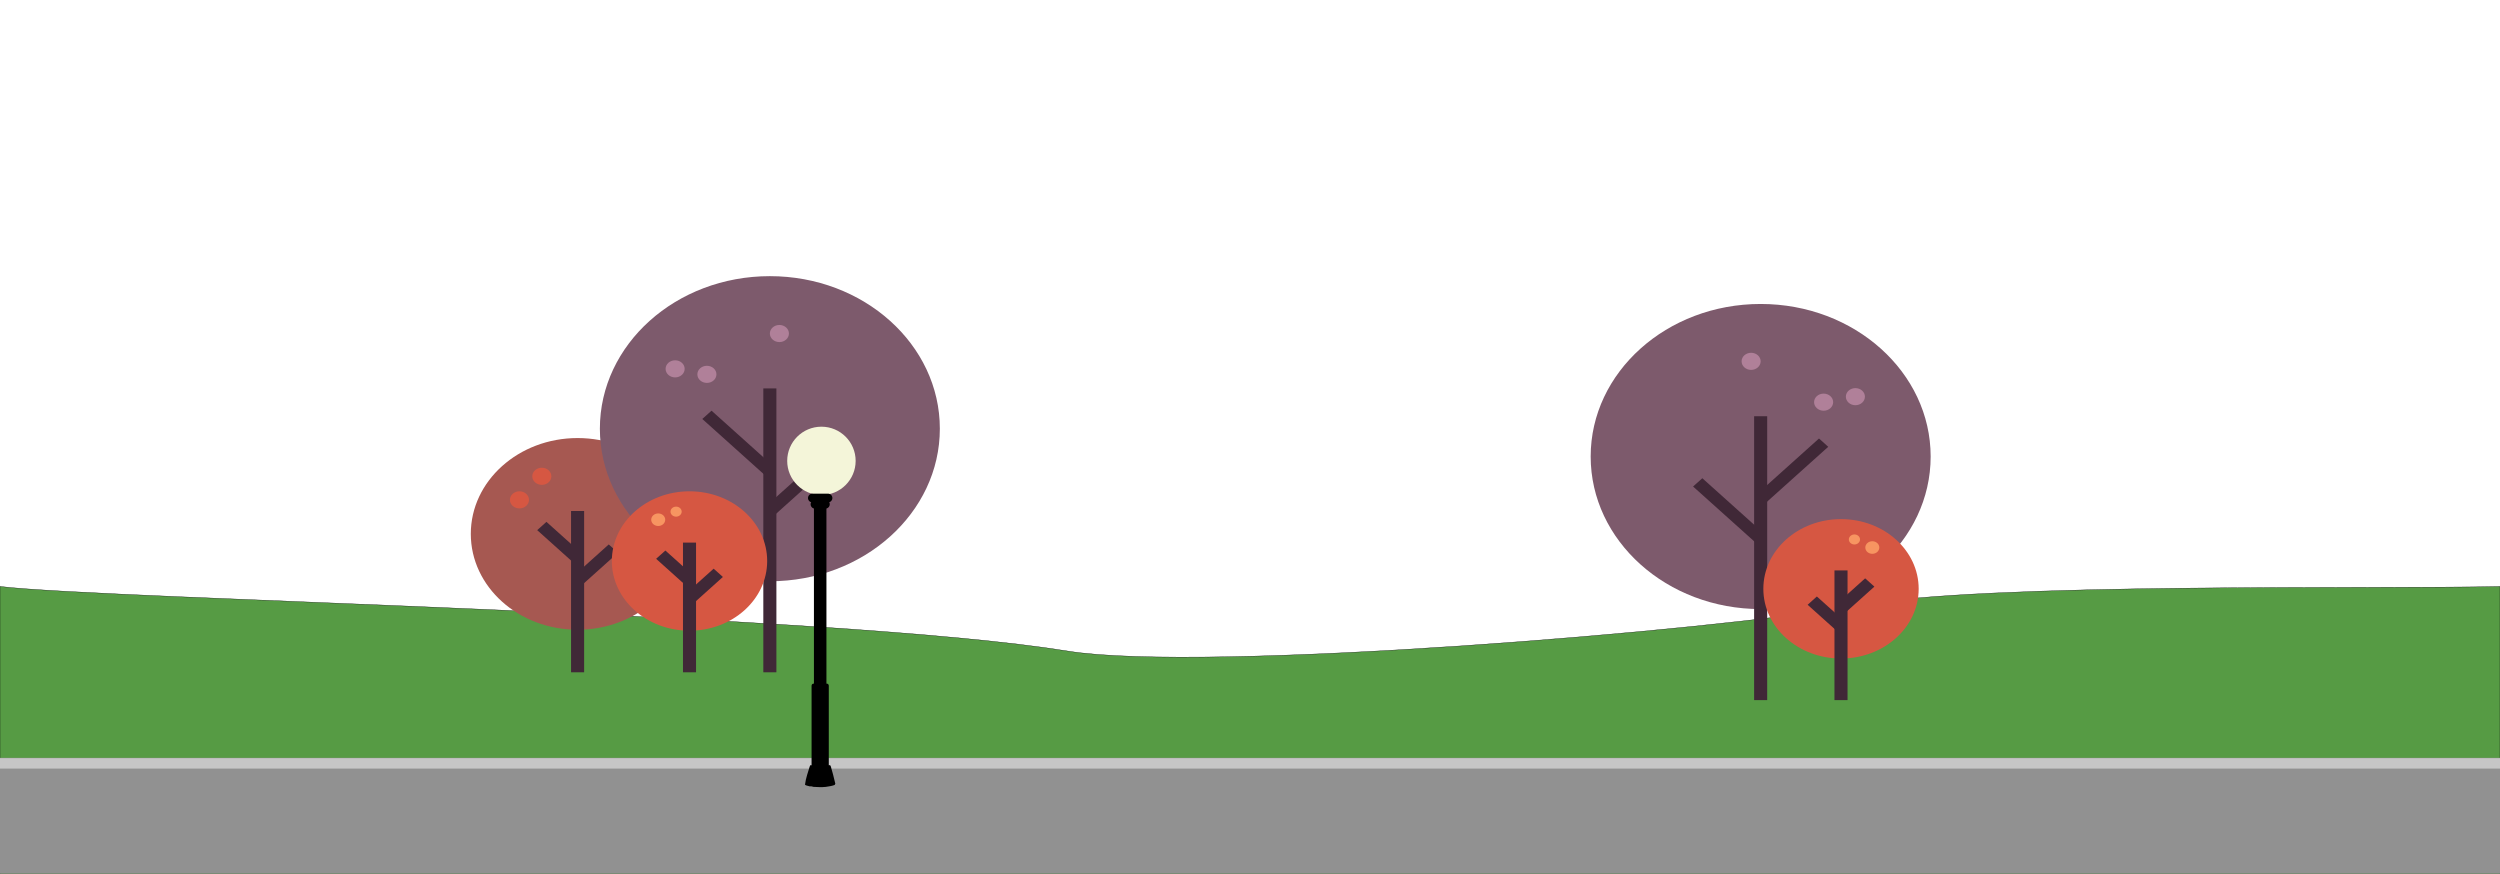
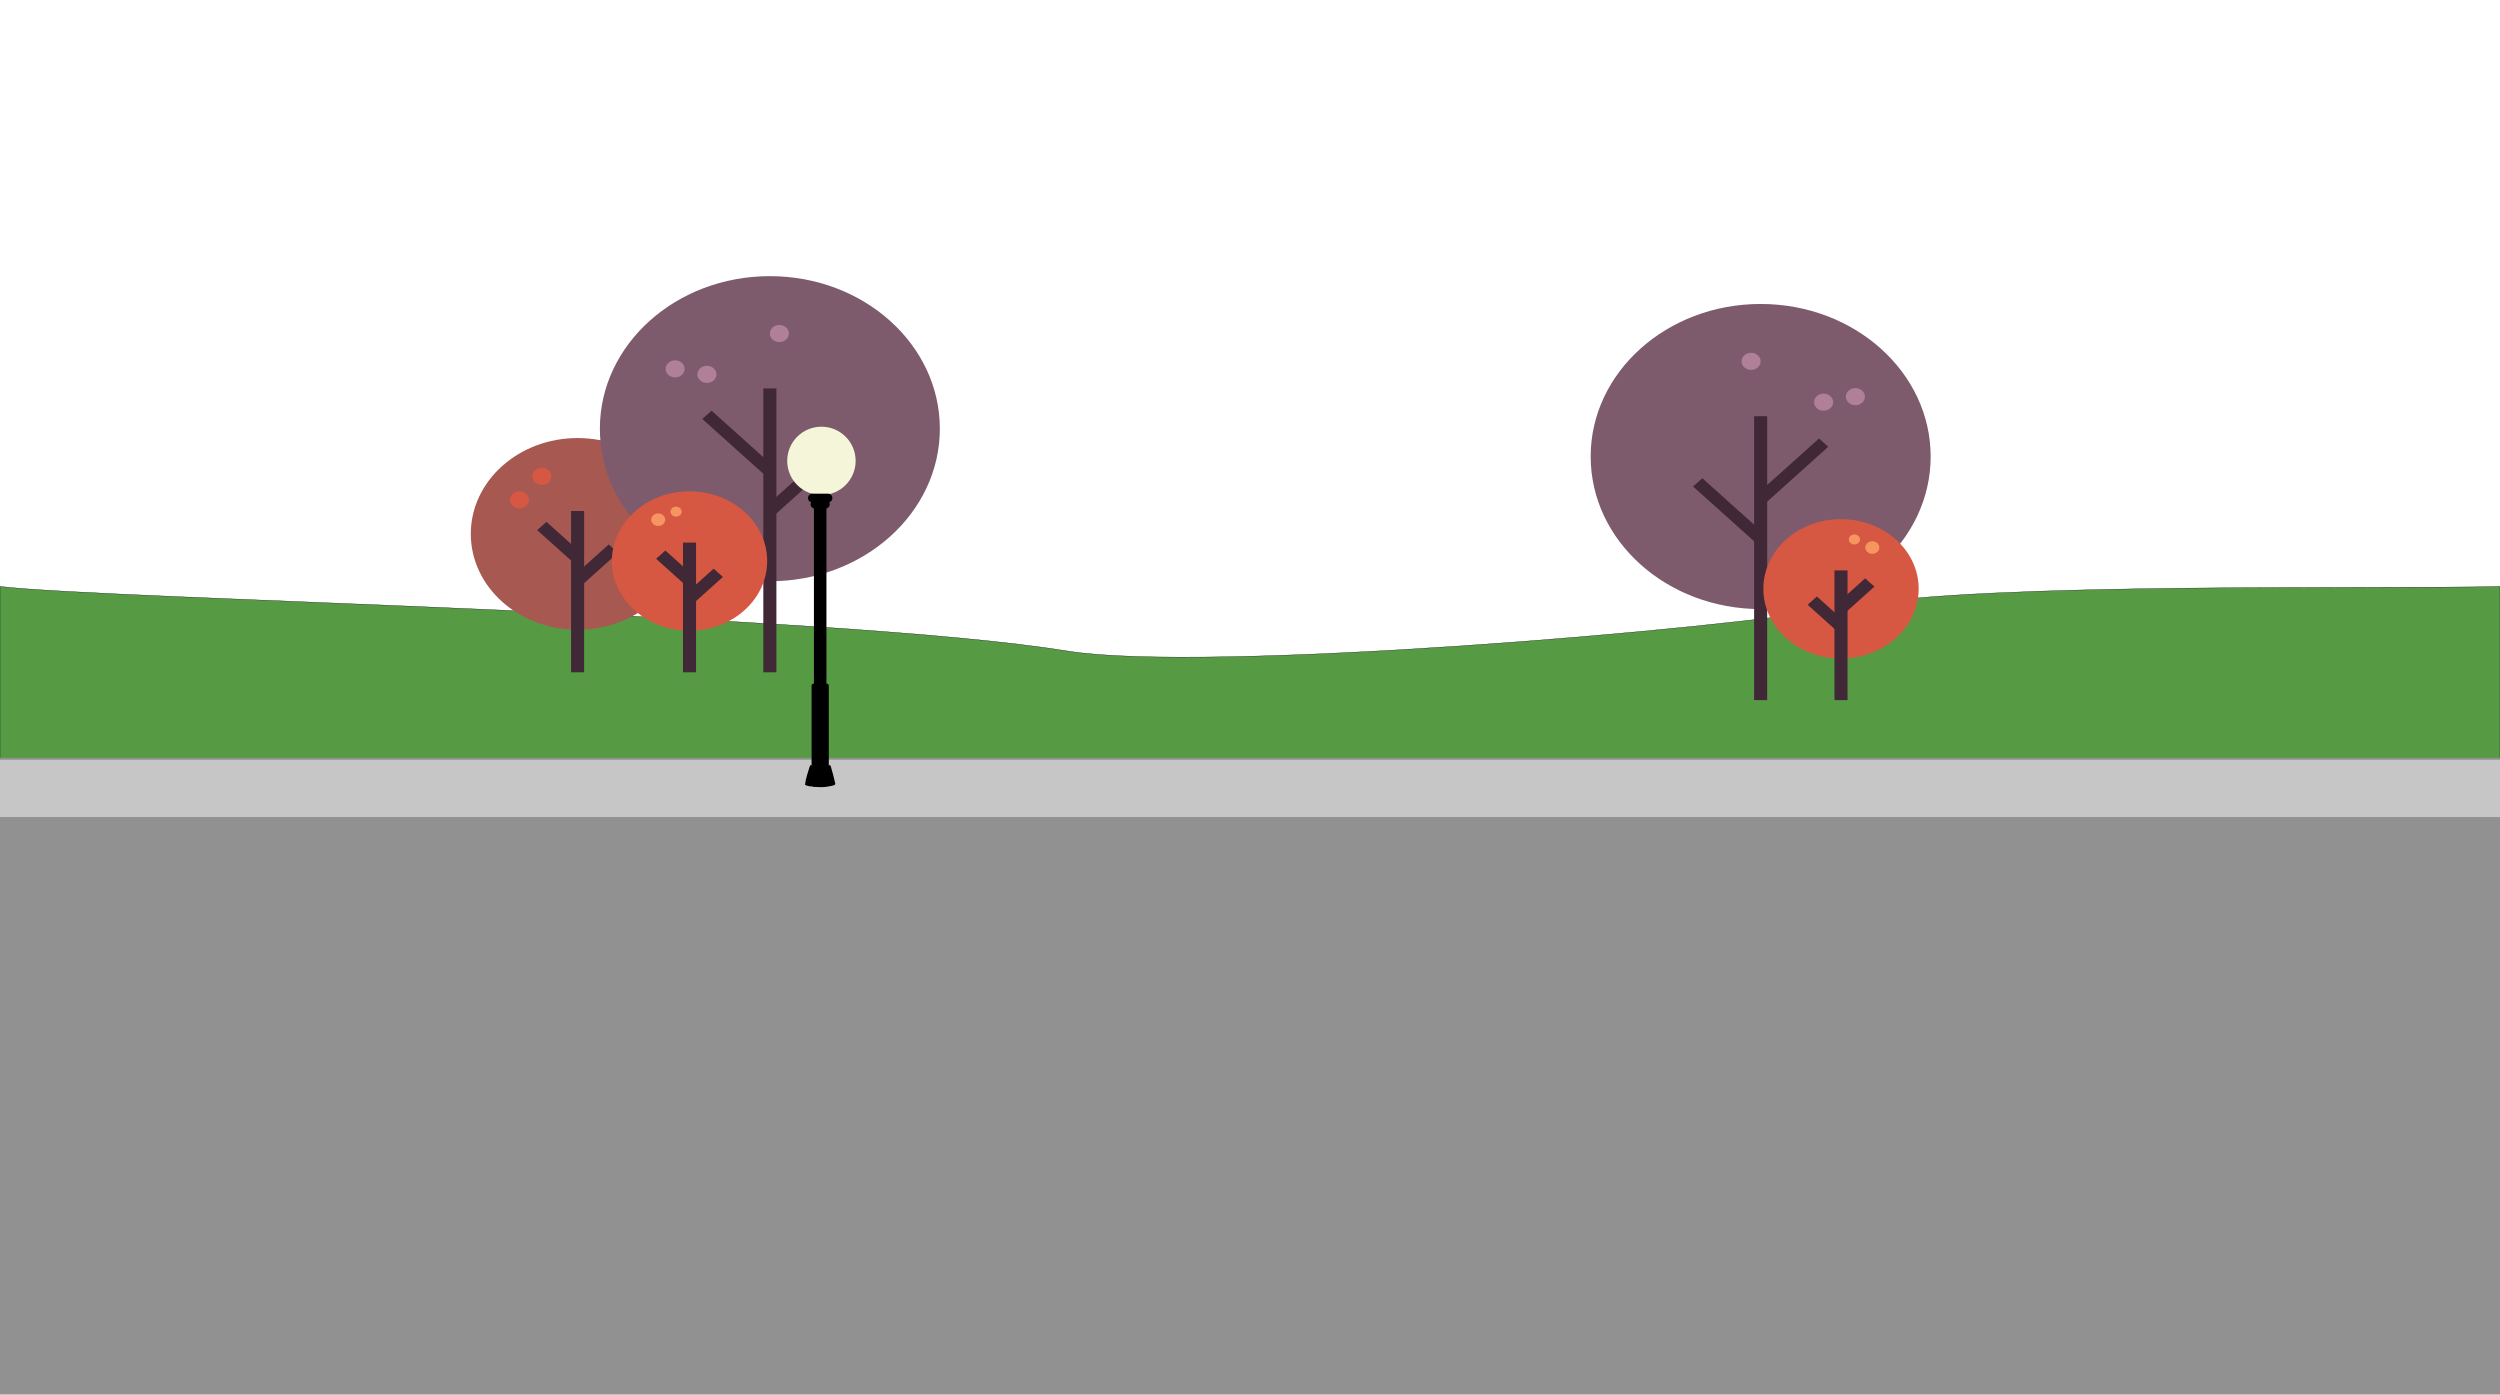
- <svg xmlns="http://www.w3.org/2000/svg" version="1.1" id="Layer_1" x="0px" y="0px" width="1920px" height="671.209px" viewBox="-480 0 1920 671.209" enable-background="new -480 0 1920 671.209" xml:space="preserve">
+ <svg xmlns="http://www.w3.org/2000/svg" version="1.1" id="Layer_1" x="0px" y="0px" width="1920px" height="1071.21px" viewBox="0 0 1920 1071.21" enable-background="new 0 0 1920 1071.21" xml:space="preserve">
  <g id="foreground">
-     <path id="foreground-grass" fill="#569B44" stroke="#000000" stroke-width="0.25" d="M-480,671.209c106.652,0,693.305,0,799.959,0   c106.65,0,261.297,0,367.948,0c106.653,0,645.439,0,752.093,0c0-17.812,0-43.637,0-61.449c0-17.809,0-50.049,0-67.854   c0-17.812,0-73.694,0-91.502c-90.565,2.233-394.131-3.59-495.443,14.746C839.264,484.211,444.35,516.926,339.954,500   C161.238,471.031-396.368,460.466-480,450.4c0,17.809,0,79.469,0,97.279c0,17.812,0,52.285,0,70.099   C-480,635.586-480,653.396-480,671.209z" />
+     <path id="foreground-grass" fill="#569B44" stroke="#000000" stroke-width="0.25" d="M0,671.209c106.652,0,693.305,0,799.959,0   c106.65,0,261.297,0,367.948,0c106.653,0,645.438,0,752.093,0c0-17.812,0-43.637,0-61.449c0-17.809,0-50.049,0-67.854   c0-17.812,0-73.694,0-91.502c-90.564,2.232-394.131-3.59-495.443,14.746C1319.264,484.211,924.35,516.926,819.954,500   C641.238,471.031,83.632,460.466,0,450.4c0,17.809,0,79.469,0,97.278c0,17.812,0,52.285,0,70.1C0,635.586,0,653.396,0,671.209z" />
    <g id="road">
-       <rect id="road_1_" x="-480" y="582" fill="#919191" width="1920" height="89" />
+       <rect id="road_1_" y="582" fill="#919191" width="1920" height="489" />
      <g>
        <g>
-           <rect id="XMLID_24_" x="-480" y="582.27" fill="#C6C6C6" width="1920" height="8.008" />
+           <rect id="XMLID_24_" y="583.48" fill="#C6C6C6" width="1920" height="44.005" />
        </g>
      </g>
    </g>
    <g>
      <g>
-         <path fill="#7D5A6C" d="M872.188,233.449c-72.104,0-130.551,52.455-130.551,117.165c0,64.702,58.446,117.159,130.551,117.159     c72.101,0,130.552-52.457,130.552-117.159C1002.736,285.904,944.285,233.449,872.188,233.449z" />
+         <path fill="#7D5A6C" d="M1352.188,233.449c-72.104,0-130.551,52.455-130.551,117.165c0,64.702,58.446,117.159,130.551,117.159     c72.102,0,130.553-52.457,130.553-117.159C1482.736,285.904,1424.285,233.449,1352.188,233.449z" />
        <g>
-           <rect x="867.165" y="319.667" fill="#402837" width="10.042" height="218.021" />
+           <rect x="1347.165" y="319.667" fill="#402837" width="10.042" height="218.021" />
        </g>
        <g>
-           <polygon fill="#402837" points="820.286,373.646 868.635,417.042 875.736,410.668 827.383,367.273     " />
+           <polygon fill="#402837" points="1300.286,373.646 1348.635,417.042 1355.736,410.668 1307.383,367.273     " />
        </g>
        <g>
-           <polygon fill="#402837" points="868.635,380.158 875.736,386.533 924.086,343.138 916.986,336.764     " />
+           <polygon fill="#402837" points="1348.635,380.158 1355.736,386.533 1404.086,343.138 1396.986,336.764     " />
        </g>
      </g>
      <g>
-         <path fill="#D65742" d="M933.895,398.684c-32.942,0-59.647,23.961-59.647,53.527s26.705,53.535,59.647,53.535     c32.944,0,59.649-23.969,59.649-53.535S966.839,398.684,933.895,398.684z" />
+         <path fill="#D65742" d="M1413.895,398.684c-32.941,0-59.646,23.961-59.646,53.527s26.705,53.535,59.646,53.535     c32.944,0,59.649-23.969,59.649-53.535S1446.839,398.684,1413.895,398.684z" />
        <g>
-           <rect x="928.873" y="438.078" fill="#402837" width="10.041" height="99.609" />
+           <rect x="1408.873" y="438.078" fill="#402837" width="10.041" height="99.609" />
        </g>
        <g>
-           <polygon fill="#402837" points="908.254,464.473 930.344,484.297 937.444,477.923 915.354,458.1     " />
+           <polygon fill="#402837" points="1388.254,464.473 1410.344,484.297 1417.444,477.923 1395.354,458.1     " />
        </g>
        <g>
-           <polygon fill="#402837" points="930.344,463.986 937.444,470.359 959.535,450.526 952.436,444.162     " />
+           <polygon fill="#402837" points="1410.344,463.986 1417.444,470.359 1439.535,450.526 1432.436,444.162     " />
        </g>
      </g>
-       <ellipse fill="#F79561" cx="957.929" cy="420.503" rx="5.382" ry="4.83" />
-       <ellipse fill="#F79561" cx="944.201" cy="414.306" rx="4.291" ry="3.853" />
-       <path fill="#B08099" d="M944.939,298.07c-4.043,0-7.318,2.938-7.318,6.564c0,3.632,3.275,6.575,7.318,6.575s7.32-2.94,7.32-6.575    C952.263,301.008,948.982,298.07,944.939,298.07z" />
-       <path fill="#B08099" d="M920.539,302.294c-4.045,0-7.323,2.938-7.323,6.567s3.278,6.572,7.323,6.572    c4.043,0,7.324-2.941,7.324-6.572S924.582,302.294,920.539,302.294z" />
-       <path fill="#B08099" d="M864.863,270.936c-4.045,0-7.319,2.944-7.319,6.568c0,3.631,3.274,6.575,7.319,6.575    c4.043,0,7.322-2.944,7.322-6.575C872.188,273.88,868.906,270.936,864.863,270.936z" />
+       <ellipse fill="#F79561" cx="1437.929" cy="420.503" rx="5.382" ry="4.83" />
+       <ellipse fill="#F79561" cx="1424.201" cy="414.306" rx="4.291" ry="3.853" />
+       <path fill="#B08099" d="M1424.939,298.07c-4.043,0-7.318,2.938-7.318,6.563c0,3.632,3.275,6.575,7.318,6.575    s7.319-2.939,7.319-6.575C1432.263,301.008,1428.982,298.07,1424.939,298.07z" />
+       <path fill="#B08099" d="M1400.539,302.294c-4.045,0-7.323,2.938-7.323,6.567s3.278,6.571,7.323,6.571    c4.043,0,7.324-2.94,7.324-6.571S1404.582,302.294,1400.539,302.294z" />
+       <path fill="#B08099" d="M1344.863,270.936c-4.045,0-7.319,2.944-7.319,6.568c0,3.631,3.274,6.575,7.319,6.575    c4.043,0,7.322-2.944,7.322-6.575C1352.188,273.88,1348.906,270.936,1344.863,270.936z" />
    </g>
    <g>
      <g>
-         <path fill="#A65851" d="M-36.409,336.425c45.295,0,82.013,32.954,82.013,73.604c0,40.65-36.717,73.605-82.013,73.605     c-45.295,0-82.013-32.955-82.013-73.605C-118.422,369.379-81.704,336.425-36.409,336.425z" />
+         <path fill="#A65851" d="M443.591,336.425c45.295,0,82.013,32.954,82.013,73.604c0,40.649-36.717,73.604-82.013,73.604     c-45.295,0-82.013-32.955-82.013-73.604C361.578,369.379,398.296,336.425,443.591,336.425z" />
        <g>
-           <rect x="-41.429" y="392.442" fill="#402837" width="10.044" height="123.883" />
+           <rect x="438.571" y="392.442" fill="#402837" width="10.044" height="123.883" />
        </g>
        <g>
-           <polygon fill="#402837" points="-5.381,424.494 -32.858,449.149 -39.955,442.777 -12.484,418.122     " />
+           <polygon fill="#402837" points="474.619,424.494 447.142,449.149 440.045,442.777 467.516,418.122     " />
        </g>
        <g>
-           <polygon fill="#402837" points="-32.858,425.438 -39.955,431.812 -67.432,407.154 -60.334,400.782     " />
+           <polygon fill="#402837" points="447.142,425.438 440.045,431.812 412.568,407.154 419.666,400.782     " />
        </g>
      </g>
      <g>
-         <path fill="#7D5A6C" d="M111.253,212.084c72.104,0,130.548,52.456,130.548,117.166c0,64.701-58.444,117.158-130.548,117.158     c-72.099,0-130.548-52.457-130.548-117.158C-19.295,264.54,39.154,212.084,111.253,212.084z" />
+         <path fill="#7D5A6C" d="M591.253,212.084c72.104,0,130.548,52.456,130.548,117.166c0,64.701-58.444,117.158-130.548,117.158     c-72.099,0-130.548-52.457-130.548-117.158C460.705,264.54,519.154,212.084,591.253,212.084z" />
        <g>
-           <rect x="106.233" y="298.303" fill="#402837" width="10.041" height="218.022" />
+           <rect x="586.233" y="298.303" fill="#402837" width="10.041" height="218.022" />
        </g>
        <g>
-           <polygon fill="#402837" points="163.155,352.281 114.804,395.677 107.704,389.303 156.057,345.909     " />
+           <polygon fill="#402837" points="643.155,352.281 594.804,395.677 587.704,389.303 636.057,345.909     " />
        </g>
        <g>
-           <polygon fill="#402837" points="114.804,358.794 107.704,365.168 59.354,321.771 66.453,315.4     " />
+           <polygon fill="#402837" points="594.804,358.794 587.704,365.168 539.354,321.771 546.453,315.4     " />
        </g>
      </g>
      <g>
-         <path fill="#D65742" d="M49.545,377.32c32.945,0,59.648,23.961,59.648,53.522c0,29.566-26.703,53.536-59.648,53.536     c-32.945,0-59.648-23.97-59.648-53.536C-10.103,401.281,16.601,377.32,49.545,377.32z" />
+         <path fill="#D65742" d="M529.545,377.32c32.945,0,59.648,23.961,59.648,53.521c0,29.566-26.703,53.536-59.648,53.536     c-32.945,0-59.648-23.97-59.648-53.536C469.897,401.281,496.601,377.32,529.545,377.32z" />
        <g>
-           <rect x="44.524" y="416.715" fill="#402837" width="10.041" height="99.61" />
+           <rect x="524.524" y="416.715" fill="#402837" width="10.041" height="99.61" />
        </g>
        <g>
-           <polygon fill="#402837" points="75.187,443.107 53.096,462.932 45.995,456.559 68.085,436.735     " />
+           <polygon fill="#402837" points="555.187,443.107 533.096,462.932 525.995,456.559 548.085,436.735     " />
        </g>
        <g>
-           <polygon fill="#402837" points="53.096,442.622 45.995,448.995 23.903,429.163 31.004,422.798     " />
+           <polygon fill="#402837" points="533.096,442.622 525.995,448.995 503.903,429.163 511.004,422.798     " />
        </g>
      </g>
-       <ellipse fill="#F79561" cx="25.511" cy="399.139" rx="5.381" ry="4.829" />
-       <ellipse fill="#F79561" cx="39.238" cy="392.942" rx="4.292" ry="3.853" />
-       <path fill="#B08099" d="M38.5,276.707c4.042,0,7.319,2.937,7.319,6.568c0,3.631-3.277,6.575-7.319,6.575    c-4.043,0-7.324-2.944-7.324-6.575C31.177,279.643,34.458,276.707,38.5,276.707z" />
-       <path fill="#B08099" d="M62.9,280.93c4.047,0,7.324,2.937,7.324,6.568s-3.277,6.575-7.324,6.575c-4.042,0-7.324-2.944-7.324-6.575    C55.577,283.867,58.858,280.93,62.9,280.93z" />
-       <path fill="#B08099" d="M118.578,249.572c4.042,0,7.319,2.945,7.319,6.568c0,3.631-3.277,6.575-7.319,6.575    c-4.044,0-7.324-2.944-7.324-6.575C111.253,252.517,114.534,249.572,118.578,249.572z" />
-       <path fill="#D65742" d="M-63.881,359.22c4.046,0,7.323,2.943,7.323,6.575c0,3.63-3.277,6.573-7.323,6.573    c-4.047,0-7.323-2.943-7.323-6.573C-71.204,362.163-67.929,359.22-63.881,359.22z" />
-       <path fill="#D65742" d="M-81.063,377.32c4.043,0,7.324,2.936,7.324,6.565s-3.281,6.573-7.324,6.573    c-4.047,0-7.324-2.942-7.324-6.573S-85.11,377.32-81.063,377.32z" />
+       <ellipse fill="#F79561" cx="505.511" cy="399.139" rx="5.381" ry="4.829" />
+       <ellipse fill="#F79561" cx="519.238" cy="392.942" rx="4.292" ry="3.853" />
+       <path fill="#B08099" d="M518.5,276.707c4.042,0,7.319,2.937,7.319,6.568c0,3.631-3.277,6.575-7.319,6.575    c-4.043,0-7.324-2.944-7.324-6.575C511.177,279.643,514.458,276.707,518.5,276.707z" />
+       <path fill="#B08099" d="M542.9,280.93c4.047,0,7.324,2.937,7.324,6.568s-3.277,6.575-7.324,6.575    c-4.042,0-7.324-2.944-7.324-6.575C535.577,283.867,538.858,280.93,542.9,280.93z" />
+       <path fill="#B08099" d="M598.578,249.572c4.042,0,7.319,2.945,7.319,6.568c0,3.631-3.277,6.575-7.319,6.575    c-4.044,0-7.324-2.944-7.324-6.575C591.253,252.517,594.534,249.572,598.578,249.572z" />
+       <path fill="#D65742" d="M416.119,359.22c4.046,0,7.323,2.943,7.323,6.575c0,3.63-3.277,6.573-7.323,6.573    c-4.047,0-7.323-2.943-7.323-6.573C408.796,362.163,412.071,359.22,416.119,359.22z" />
+       <path fill="#D65742" d="M398.937,377.32c4.043,0,7.324,2.936,7.324,6.564s-3.281,6.573-7.324,6.573    c-4.047,0-7.324-2.942-7.324-6.573S394.89,377.32,398.937,377.32z" />
    </g>
    <g id="streetlamp">
-       <path d="M149.9,600.442c2.64,0,4.8-2.157,4.8-4.795V389.671c0-2.638-2.16-4.794-4.8-4.794s-4.798,2.156-4.798,4.794V595.65    C145.102,598.285,147.26,600.442,149.9,600.442z" />
-       <path d="M145.209,600.442c3.127,0,6.254,0,9.381,0c1.06,0.001,1.92-0.858,1.92-1.918c0-23.968,0-47.932,0-71.896    c0-1.062-0.852-1.75-1.91-1.605c-3.12,0.419-6.283,0.419-9.403,0c-1.058-0.145-1.909,0.546-1.909,1.605    c0,23.964,0,47.928,0,71.896C143.29,599.585,144.148,600.442,145.209,600.442z" />
-       <ellipse id="XMLID_71_" fill="#F4F5D9" cx="150.853" cy="353.953" rx="26.281" ry="26.255" />
-       <path d="M145.907,390.627h7.986c1.855,0,3.36-1.502,3.36-3.354c0-1.854-1.504-3.355-3.36-3.355h-7.986    c-1.855,0-3.359,1.502-3.359,3.355C142.548,389.125,144.051,390.627,145.907,390.627z" />
-       <path d="M143.901,385.832h11.998c1.854,0,3.359-1.502,3.359-3.355c0-1.853-1.504-3.354-3.359-3.354h-11.998    c-1.855,0-3.358,1.504-3.358,3.354C140.543,384.33,142.046,385.832,143.901,385.832z" />
-       <path d="M161.524,601.891c-1.141-4.776-2.225-9.336-3.479-13.311c-0.036-0.109-0.21-0.428-0.267-0.553    c-0.142-0.31-0.246-0.406-0.693-0.388c-0.821-0.016-1.229,0.188-1.229,0.188c-1.05,0.195-1.859,0.188-4.018,0.369    c-1.74,0.146-2.725-0.025-4.769-0.086c-0.422-0.017-0.525-0.06-0.93-0.062c-0.199,0-0.576-0.065-0.989-0.088    c-0.405-0.018-1.963-0.27-2.668-0.322c-0.225,0.246-0.261,0.183-0.409,0.535c-0.06,0.146-0.264,0.654-0.313,0.82    c-0.953,3.242-2.984,8.811-3.508,13.563c-0.06,0.472,2.155,1.054,3.542,1.351c0.566,0.121,0.646-0.064,1.37,0    c0.998,0.09,1.05,0.416,1.794,0.416c2.561,0,5.561,0.463,9.254,0c2.575-0.324,5.062-0.795,6.802-1.473L161.524,601.891z" />
+       <path d="M629.9,600.442c2.64,0,4.8-2.157,4.8-4.795V389.671c0-2.638-2.16-4.794-4.8-4.794s-4.798,2.156-4.798,4.794V595.65    C625.102,598.285,627.26,600.442,629.9,600.442z" />
+       <path d="M625.209,600.442c3.127,0,6.254,0,9.381,0c1.06,0.001,1.92-0.858,1.92-1.918c0-23.969,0-47.933,0-71.896    c0-1.062-0.852-1.75-1.91-1.604c-3.12,0.419-6.283,0.419-9.403,0c-1.058-0.146-1.909,0.546-1.909,1.604    c0,23.964,0,47.928,0,71.896C623.29,599.585,624.148,600.442,625.209,600.442z" />
+       <ellipse id="XMLID_71_" fill="#F4F5D9" cx="630.853" cy="353.953" rx="26.281" ry="26.255" />
+       <path d="M625.907,390.627h7.986c1.855,0,3.36-1.502,3.36-3.354c0-1.854-1.504-3.355-3.36-3.355h-7.986    c-1.855,0-3.359,1.502-3.359,3.355C622.548,389.125,624.051,390.627,625.907,390.627z" />
+       <path d="M623.901,385.832h11.998c1.854,0,3.359-1.502,3.359-3.355c0-1.853-1.504-3.354-3.359-3.354h-11.998    c-1.855,0-3.358,1.504-3.358,3.354C620.543,384.33,622.046,385.832,623.901,385.832z" />
+       <path d="M641.524,601.891c-1.141-4.775-2.225-9.336-3.479-13.311c-0.036-0.109-0.21-0.428-0.267-0.553    c-0.142-0.311-0.246-0.406-0.693-0.389c-0.821-0.016-1.229,0.188-1.229,0.188c-1.05,0.195-1.859,0.188-4.018,0.369    c-1.74,0.146-2.725-0.025-4.769-0.086c-0.422-0.018-0.525-0.061-0.93-0.062c-0.199,0-0.576-0.064-0.989-0.088    c-0.405-0.018-1.963-0.27-2.668-0.322c-0.225,0.246-0.261,0.184-0.409,0.535c-0.06,0.146-0.264,0.654-0.313,0.82    c-0.953,3.242-2.984,8.811-3.508,13.562c-0.06,0.473,2.155,1.055,3.542,1.352c0.566,0.121,0.646-0.064,1.37,0    c0.998,0.09,1.05,0.416,1.794,0.416c2.561,0,5.561,0.463,9.254,0c2.575-0.324,5.062-0.795,6.802-1.474L641.524,601.891z" />
    </g>
  </g>
</svg>
